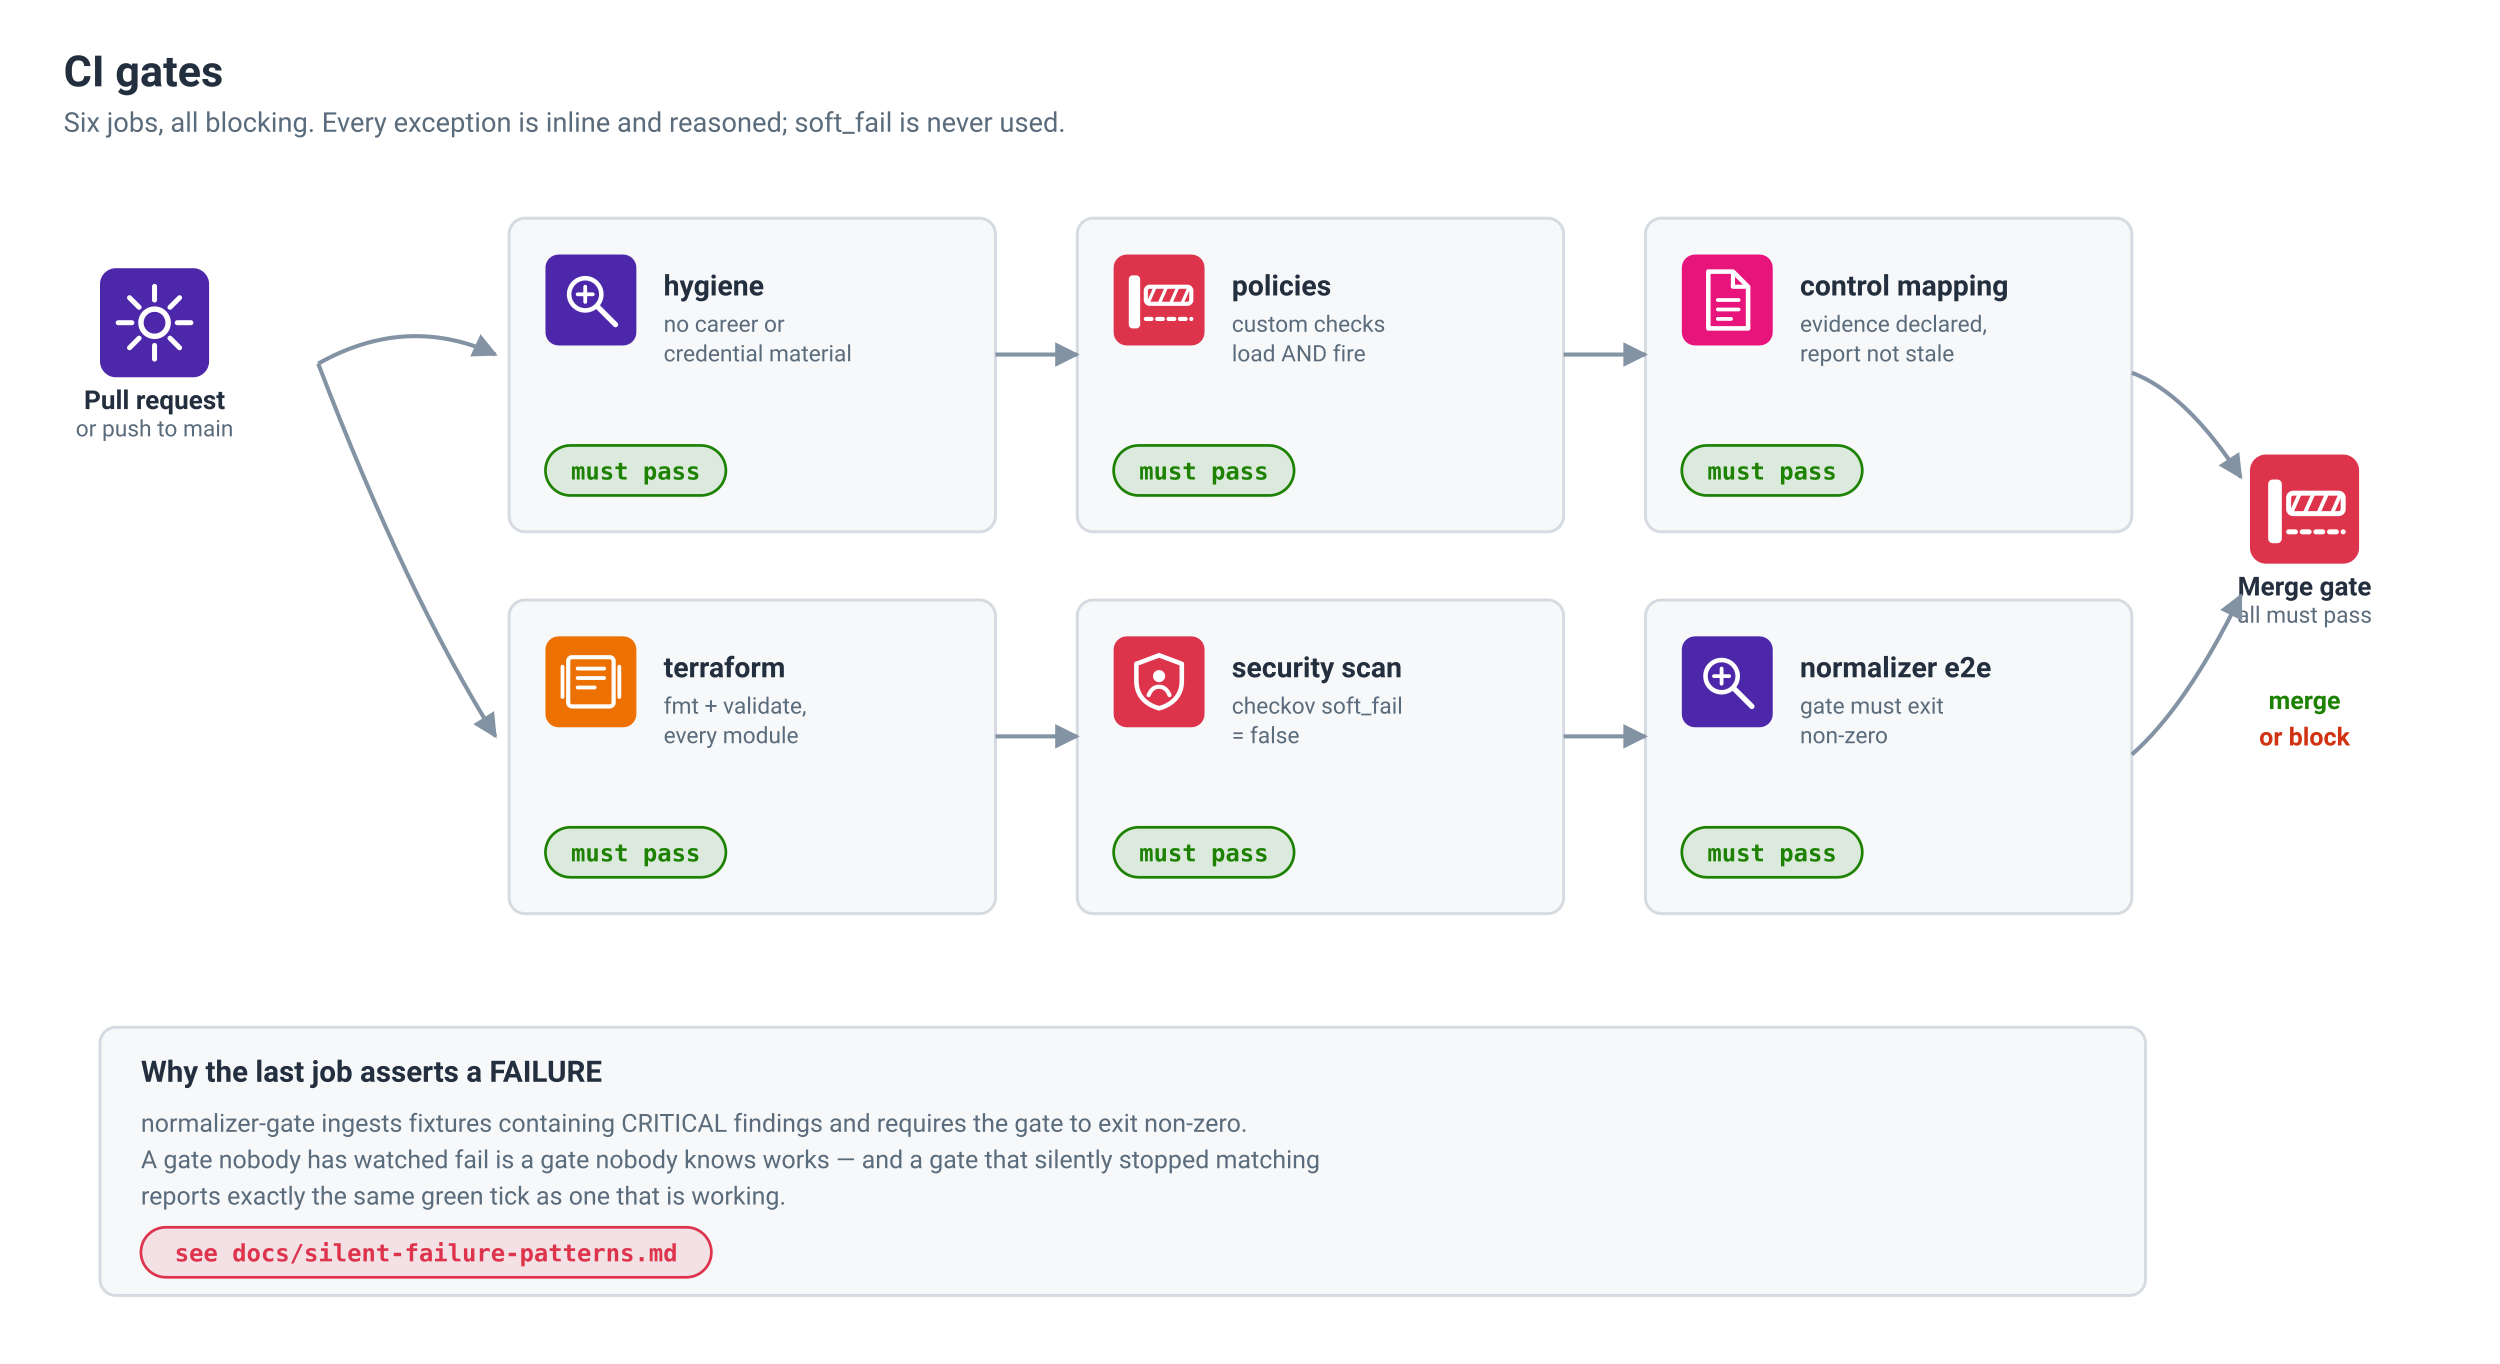
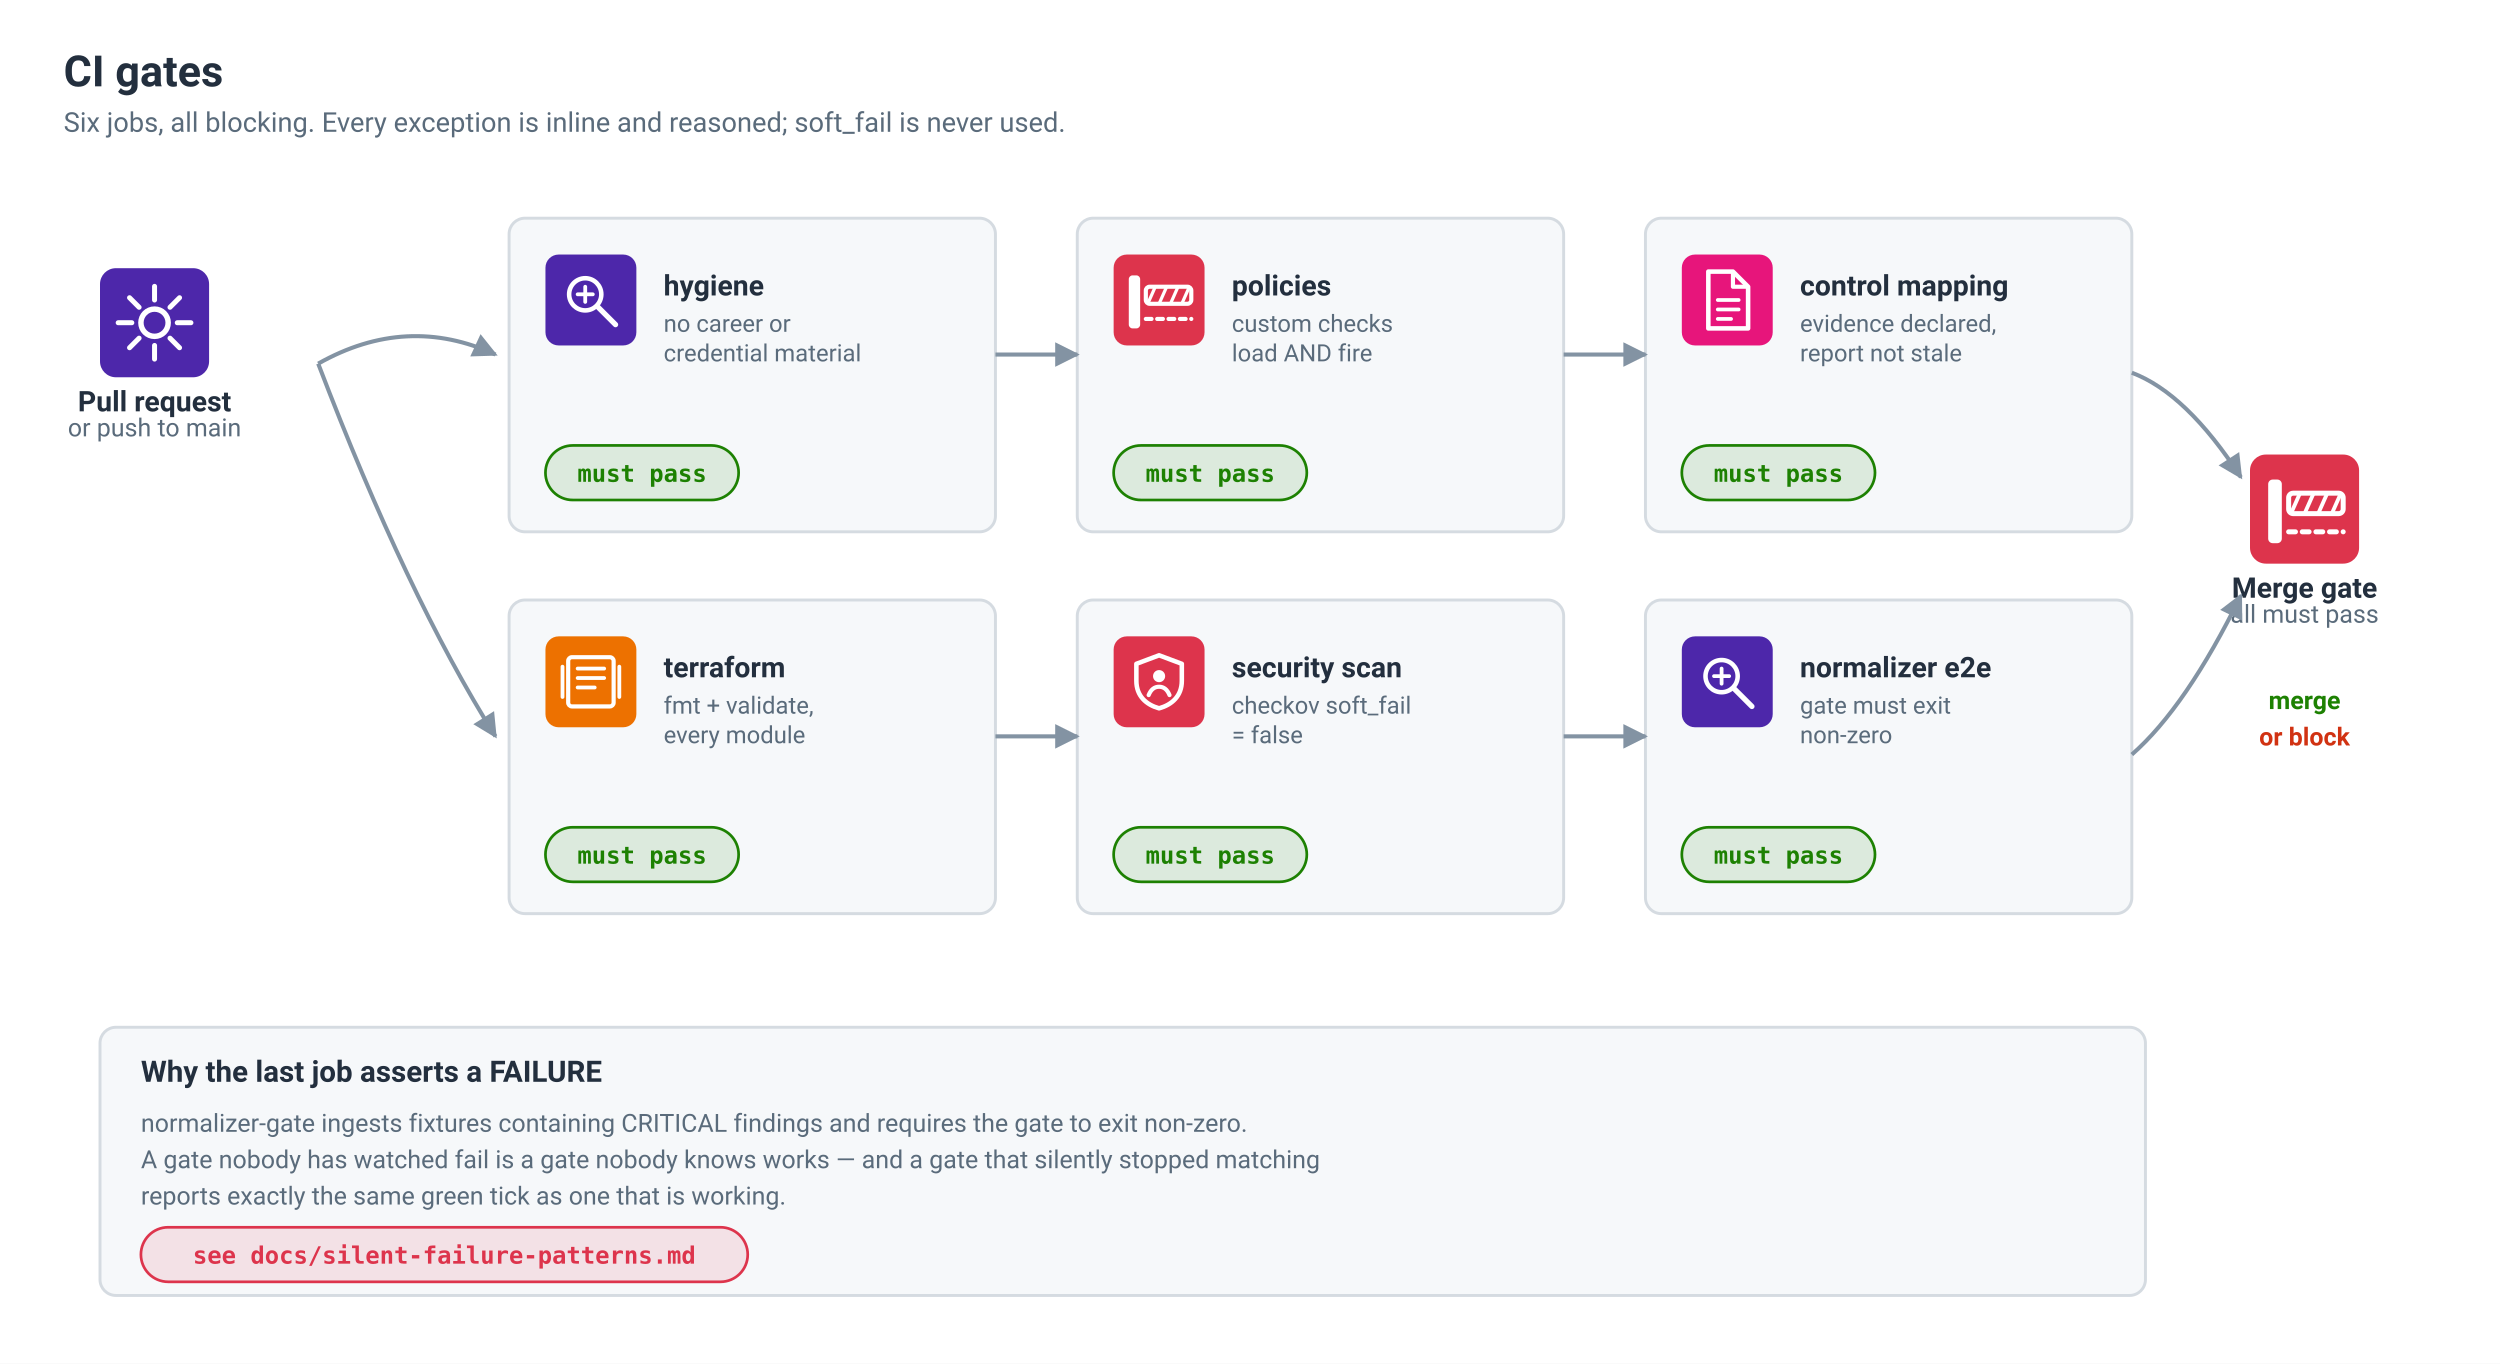
- <svg xmlns="http://www.w3.org/2000/svg" viewBox="0 0 1100 600" width="1100" height="600" role="img" aria-label="CI gates">
+ <svg xmlns="http://www.w3.org/2000/svg" viewBox="0 0 1100 600" preserveAspectRatio="xMidYMid meet" style="width:100%;height:auto;max-width:1760px" role="img" aria-label="CI gates">
  <defs>
    <marker id="arrow" viewBox="0 0 10 10" refX="9" refY="5" markerWidth="6" markerHeight="6" orient="auto-start-reverse">
      <path d="M0,0 L10,5 L0,10 z" fill="#8393A3" />
    </marker>
  </defs>
  <rect width="1100" height="600" fill="#FFFFFF" />
  <text x="28" y="38" text-anchor="start" font-family="-apple-system,BlinkMacSystemFont,'Segoe UI',Roboto,Helvetica,Arial,sans-serif" font-size="19" font-weight="700" fill="#232F3E" opacity="1.0">CI gates</text>
  <text x="28" y="58" text-anchor="start" font-family="-apple-system,BlinkMacSystemFont,'Segoe UI',Roboto,Helvetica,Arial,sans-serif" font-size="12" font-weight="400" fill="#5A6B7B" opacity="1.0">Six jobs, all blocking. Every exception is inline and reasoned; soft_fail is never used.</text>
  <g transform="translate(44,118)">
    <rect width="48" height="48" rx="7.0" fill="#4D27AA" />
    <g transform="scale(1)">
      <circle cx="24" cy="24" r="6" fill="none" stroke="#fff" stroke-width="2.4" />
      <path d="M24 8v6M24 34v6M8 24h6M34 24h6M13 13l4.2 4.2M30.8 30.8 35 35M35 13l-4.2 4.2                  M17.2 30.8 13 35" stroke="#fff" stroke-width="2.2" stroke-linecap="round" />
    </g>
-     <text x="24.0" y="62" text-anchor="middle" font-family="-apple-system,BlinkMacSystemFont,'Segoe UI',Roboto,Helvetica,Arial,sans-serif" font-size="11.5" font-weight="600" fill="#232F3E">Pull request</text>
-     <text x="24.0" y="74" text-anchor="middle" font-family="-apple-system,BlinkMacSystemFont,'Segoe UI',Roboto,Helvetica,Arial,sans-serif" font-size="10" fill="#5A6B7B">or push to main</text>
+     <text x="24.0" y="63" text-anchor="middle" font-family="-apple-system,BlinkMacSystemFont,'Segoe UI',Roboto,Helvetica,Arial,sans-serif" font-size="12.5" font-weight="600" fill="#232F3E">Pull request</text>
+     <text x="24.0" y="74" text-anchor="middle" font-family="-apple-system,BlinkMacSystemFont,'Segoe UI',Roboto,Helvetica,Arial,sans-serif" font-size="11" fill="#5A6B7B">or push to main</text>
  </g>
  <rect x="224" y="96" width="214" height="138" rx="7" fill="#F6F8FA" stroke="#D5DBE1" stroke-width="1.3" />
  <g transform="translate(240,112)">
    <rect width="40" height="40" rx="5.8" fill="#4D27AA" />
    <g transform="scale(0.8333)">
      <circle cx="21" cy="21" r="8.5" fill="none" stroke="#fff" stroke-width="2.4" />
      <path d="M27.5 27.5 37 37" stroke="#fff" stroke-width="2.8" stroke-linecap="round" />
      <path d="M17 21h8M21 17v8" stroke="#fff" stroke-width="2" stroke-linecap="round" />
    </g>
-     <text x="20.0" y="54" text-anchor="middle" font-family="-apple-system,BlinkMacSystemFont,'Segoe UI',Roboto,Helvetica,Arial,sans-serif" font-size="11.5" font-weight="600" fill="#232F3E" />
+     <text x="20.0" y="55" text-anchor="middle" font-family="-apple-system,BlinkMacSystemFont,'Segoe UI',Roboto,Helvetica,Arial,sans-serif" font-size="12.5" font-weight="600" fill="#232F3E" />
  </g>
  <text x="292" y="130" text-anchor="start" font-family="-apple-system,BlinkMacSystemFont,'Segoe UI',Roboto,Helvetica,Arial,sans-serif" font-size="12.5" font-weight="700" fill="#232F3E" opacity="1.0">hygiene</text>
-   <text x="292" y="146" text-anchor="start" font-family="-apple-system,BlinkMacSystemFont,'Segoe UI',Roboto,Helvetica,Arial,sans-serif" font-size="10" font-weight="400" fill="#5A6B7B" opacity="1.0">no career or</text>
-   <text x="292" y="159" text-anchor="start" font-family="-apple-system,BlinkMacSystemFont,'Segoe UI',Roboto,Helvetica,Arial,sans-serif" font-size="10" font-weight="400" fill="#5A6B7B" opacity="1.0">credential material</text>
+   <text x="292" y="146" text-anchor="start" font-family="-apple-system,BlinkMacSystemFont,'Segoe UI',Roboto,Helvetica,Arial,sans-serif" font-size="10.5" font-weight="400" fill="#5A6B7B" opacity="1.0">no career or</text>
+   <text x="292" y="159" text-anchor="start" font-family="-apple-system,BlinkMacSystemFont,'Segoe UI',Roboto,Helvetica,Arial,sans-serif" font-size="10.5" font-weight="400" fill="#5A6B7B" opacity="1.0">credential material</text>
  <g>
-     <rect x="240" y="196" width="79.4" height="22" rx="11.0" fill="#1D8102" opacity="0.12" />
-     <rect x="240" y="196" width="79.4" height="22" rx="11.0" fill="none" stroke="#1D8102" stroke-width="1.2" />
-     <text x="279.7" y="211.0" text-anchor="middle" font-family="ui-monospace,SFMono-Regular,Menlo,Consolas,monospace" font-size="10.5" font-weight="600" fill="#1D8102">must pass</text>
+     <rect x="240" y="196" width="85.0" height="24" rx="12.0" fill="#1D8102" opacity="0.12" />
+     <rect x="240" y="196" width="85.0" height="24" rx="12.0" fill="none" stroke="#1D8102" stroke-width="1.2" />
+     <text x="282.5" y="212.0" text-anchor="middle" font-family="ui-monospace,SFMono-Regular,Menlo,Consolas,monospace" font-size="10.5" font-weight="600" fill="#1D8102">must pass</text>
  </g>
  <path d="M140,160 Q179.0,138.0 218,156" fill="none" stroke="#8393A3" stroke-width="1.8" marker-end="url(#arrow)" />
  <rect x="474" y="96" width="214" height="138" rx="7" fill="#F6F8FA" stroke="#D5DBE1" stroke-width="1.3" />
  <g transform="translate(490,112)">
    <rect width="40" height="40" rx="5.8" fill="#DD344C" />
    <g transform="scale(0.8333)">
      <rect x="8" y="11" width="6" height="28" rx="2" fill="#fff" />
      <rect x="17" y="17" width="24" height="9" rx="2" fill="none" stroke="#fff" stroke-width="2.2" />
      <path d="M22 17l-4 9M28 17l-4 9M34 17l-4 9M40 17l-4 9" stroke="#fff" stroke-width="1.7" />
      <path d="M17 34h24" stroke="#fff" stroke-width="2.2" stroke-linecap="round" stroke-dasharray="3 3" />
    </g>
-     <text x="20.0" y="54" text-anchor="middle" font-family="-apple-system,BlinkMacSystemFont,'Segoe UI',Roboto,Helvetica,Arial,sans-serif" font-size="11.5" font-weight="600" fill="#232F3E" />
+     <text x="20.0" y="55" text-anchor="middle" font-family="-apple-system,BlinkMacSystemFont,'Segoe UI',Roboto,Helvetica,Arial,sans-serif" font-size="12.5" font-weight="600" fill="#232F3E" />
  </g>
  <text x="542" y="130" text-anchor="start" font-family="-apple-system,BlinkMacSystemFont,'Segoe UI',Roboto,Helvetica,Arial,sans-serif" font-size="12.5" font-weight="700" fill="#232F3E" opacity="1.0">policies</text>
-   <text x="542" y="146" text-anchor="start" font-family="-apple-system,BlinkMacSystemFont,'Segoe UI',Roboto,Helvetica,Arial,sans-serif" font-size="10" font-weight="400" fill="#5A6B7B" opacity="1.0">custom checks</text>
-   <text x="542" y="159" text-anchor="start" font-family="-apple-system,BlinkMacSystemFont,'Segoe UI',Roboto,Helvetica,Arial,sans-serif" font-size="10" font-weight="400" fill="#5A6B7B" opacity="1.0">load AND fire</text>
+   <text x="542" y="146" text-anchor="start" font-family="-apple-system,BlinkMacSystemFont,'Segoe UI',Roboto,Helvetica,Arial,sans-serif" font-size="10.5" font-weight="400" fill="#5A6B7B" opacity="1.0">custom checks</text>
+   <text x="542" y="159" text-anchor="start" font-family="-apple-system,BlinkMacSystemFont,'Segoe UI',Roboto,Helvetica,Arial,sans-serif" font-size="10.5" font-weight="400" fill="#5A6B7B" opacity="1.0">load AND fire</text>
  <g>
-     <rect x="490" y="196" width="79.4" height="22" rx="11.0" fill="#1D8102" opacity="0.12" />
-     <rect x="490" y="196" width="79.4" height="22" rx="11.0" fill="none" stroke="#1D8102" stroke-width="1.2" />
-     <text x="529.7" y="211.0" text-anchor="middle" font-family="ui-monospace,SFMono-Regular,Menlo,Consolas,monospace" font-size="10.5" font-weight="600" fill="#1D8102">must pass</text>
+     <rect x="490" y="196" width="85.0" height="24" rx="12.0" fill="#1D8102" opacity="0.12" />
+     <rect x="490" y="196" width="85.0" height="24" rx="12.0" fill="none" stroke="#1D8102" stroke-width="1.2" />
+     <text x="532.5" y="212.0" text-anchor="middle" font-family="ui-monospace,SFMono-Regular,Menlo,Consolas,monospace" font-size="10.5" font-weight="600" fill="#1D8102">must pass</text>
  </g>
  <rect x="724" y="96" width="214" height="138" rx="7" fill="#F6F8FA" stroke="#D5DBE1" stroke-width="1.3" />
  <g transform="translate(740,112)">
    <rect width="40" height="40" rx="5.8" fill="#E7157B" />
    <g transform="scale(0.8333)">
      <path d="M14 9h13l8 8v22H14z" fill="none" stroke="#fff" stroke-width="2.4" stroke-linejoin="round" />
      <path d="M27 9v8h8" fill="none" stroke="#fff" stroke-width="2.2" stroke-linejoin="round" />
      <path d="M19 24h11M19 29h11M19 34h7" stroke="#fff" stroke-width="2" stroke-linecap="round" />
    </g>
-     <text x="20.0" y="54" text-anchor="middle" font-family="-apple-system,BlinkMacSystemFont,'Segoe UI',Roboto,Helvetica,Arial,sans-serif" font-size="11.5" font-weight="600" fill="#232F3E" />
+     <text x="20.0" y="55" text-anchor="middle" font-family="-apple-system,BlinkMacSystemFont,'Segoe UI',Roboto,Helvetica,Arial,sans-serif" font-size="12.5" font-weight="600" fill="#232F3E" />
  </g>
  <text x="792" y="130" text-anchor="start" font-family="-apple-system,BlinkMacSystemFont,'Segoe UI',Roboto,Helvetica,Arial,sans-serif" font-size="12.5" font-weight="700" fill="#232F3E" opacity="1.0">control mapping</text>
-   <text x="792" y="146" text-anchor="start" font-family="-apple-system,BlinkMacSystemFont,'Segoe UI',Roboto,Helvetica,Arial,sans-serif" font-size="10" font-weight="400" fill="#5A6B7B" opacity="1.0">evidence declared,</text>
-   <text x="792" y="159" text-anchor="start" font-family="-apple-system,BlinkMacSystemFont,'Segoe UI',Roboto,Helvetica,Arial,sans-serif" font-size="10" font-weight="400" fill="#5A6B7B" opacity="1.0">report not stale</text>
+   <text x="792" y="146" text-anchor="start" font-family="-apple-system,BlinkMacSystemFont,'Segoe UI',Roboto,Helvetica,Arial,sans-serif" font-size="10.5" font-weight="400" fill="#5A6B7B" opacity="1.0">evidence declared,</text>
+   <text x="792" y="159" text-anchor="start" font-family="-apple-system,BlinkMacSystemFont,'Segoe UI',Roboto,Helvetica,Arial,sans-serif" font-size="10.5" font-weight="400" fill="#5A6B7B" opacity="1.0">report not stale</text>
  <g>
-     <rect x="740" y="196" width="79.4" height="22" rx="11.0" fill="#1D8102" opacity="0.12" />
-     <rect x="740" y="196" width="79.4" height="22" rx="11.0" fill="none" stroke="#1D8102" stroke-width="1.2" />
-     <text x="779.7" y="211.0" text-anchor="middle" font-family="ui-monospace,SFMono-Regular,Menlo,Consolas,monospace" font-size="10.5" font-weight="600" fill="#1D8102">must pass</text>
+     <rect x="740" y="196" width="85.0" height="24" rx="12.0" fill="#1D8102" opacity="0.12" />
+     <rect x="740" y="196" width="85.0" height="24" rx="12.0" fill="none" stroke="#1D8102" stroke-width="1.2" />
+     <text x="782.5" y="212.0" text-anchor="middle" font-family="ui-monospace,SFMono-Regular,Menlo,Consolas,monospace" font-size="10.5" font-weight="600" fill="#1D8102">must pass</text>
  </g>
  <rect x="224" y="264" width="214" height="138" rx="7" fill="#F6F8FA" stroke="#D5DBE1" stroke-width="1.3" />
  <g transform="translate(240,280)">
    <rect width="40" height="40" rx="5.8" fill="#ED7100" />
    <g transform="scale(0.8333)">
      <rect x="12" y="11" width="24" height="26" rx="2" fill="none" stroke="#fff" stroke-width="2.2" />
      <path d="M17 17h14M17 22h14M17 27h9" stroke="#fff" stroke-width="2" stroke-linecap="round" />
      <path d="M9 16v16M39 16v16" stroke="#fff" stroke-width="2" stroke-linecap="round" />
    </g>
-     <text x="20.0" y="54" text-anchor="middle" font-family="-apple-system,BlinkMacSystemFont,'Segoe UI',Roboto,Helvetica,Arial,sans-serif" font-size="11.5" font-weight="600" fill="#232F3E" />
+     <text x="20.0" y="55" text-anchor="middle" font-family="-apple-system,BlinkMacSystemFont,'Segoe UI',Roboto,Helvetica,Arial,sans-serif" font-size="12.5" font-weight="600" fill="#232F3E" />
  </g>
  <text x="292" y="298" text-anchor="start" font-family="-apple-system,BlinkMacSystemFont,'Segoe UI',Roboto,Helvetica,Arial,sans-serif" font-size="12.5" font-weight="700" fill="#232F3E" opacity="1.0">terraform</text>
-   <text x="292" y="314" text-anchor="start" font-family="-apple-system,BlinkMacSystemFont,'Segoe UI',Roboto,Helvetica,Arial,sans-serif" font-size="10" font-weight="400" fill="#5A6B7B" opacity="1.0">fmt + validate,</text>
-   <text x="292" y="327" text-anchor="start" font-family="-apple-system,BlinkMacSystemFont,'Segoe UI',Roboto,Helvetica,Arial,sans-serif" font-size="10" font-weight="400" fill="#5A6B7B" opacity="1.0">every module</text>
+   <text x="292" y="314" text-anchor="start" font-family="-apple-system,BlinkMacSystemFont,'Segoe UI',Roboto,Helvetica,Arial,sans-serif" font-size="10.5" font-weight="400" fill="#5A6B7B" opacity="1.0">fmt + validate,</text>
+   <text x="292" y="327" text-anchor="start" font-family="-apple-system,BlinkMacSystemFont,'Segoe UI',Roboto,Helvetica,Arial,sans-serif" font-size="10.5" font-weight="400" fill="#5A6B7B" opacity="1.0">every module</text>
  <g>
-     <rect x="240" y="364" width="79.4" height="22" rx="11.0" fill="#1D8102" opacity="0.12" />
-     <rect x="240" y="364" width="79.4" height="22" rx="11.0" fill="none" stroke="#1D8102" stroke-width="1.2" />
-     <text x="279.7" y="379.0" text-anchor="middle" font-family="ui-monospace,SFMono-Regular,Menlo,Consolas,monospace" font-size="10.5" font-weight="600" fill="#1D8102">must pass</text>
+     <rect x="240" y="364" width="85.0" height="24" rx="12.0" fill="#1D8102" opacity="0.12" />
+     <rect x="240" y="364" width="85.0" height="24" rx="12.0" fill="none" stroke="#1D8102" stroke-width="1.2" />
+     <text x="282.5" y="380.0" text-anchor="middle" font-family="ui-monospace,SFMono-Regular,Menlo,Consolas,monospace" font-size="10.5" font-weight="600" fill="#1D8102">must pass</text>
  </g>
  <path d="M140,160 Q179.0,262.0 218,324" fill="none" stroke="#8393A3" stroke-width="1.8" marker-end="url(#arrow)" />
  <rect x="474" y="264" width="214" height="138" rx="7" fill="#F6F8FA" stroke="#D5DBE1" stroke-width="1.3" />
  <g transform="translate(490,280)">
    <rect width="40" height="40" rx="5.8" fill="#DD344C" />
    <g transform="scale(0.8333)">
      <path d="M24 10l12 4.5v9c0 8-5.2 12.6-12 14.5-6.8-1.9-12-6.5-12-14.5v-9z" fill="none" stroke="#fff" stroke-width="2.4" stroke-linejoin="round" />
      <circle cx="24" cy="21" r="3.2" fill="#fff" />
      <path d="M18.5 31c1.2-3 3.1-4.4 5.5-4.4s4.3 1.4 5.5 4.4" fill="none" stroke="#fff" stroke-width="2.2" stroke-linecap="round" />
    </g>
-     <text x="20.0" y="54" text-anchor="middle" font-family="-apple-system,BlinkMacSystemFont,'Segoe UI',Roboto,Helvetica,Arial,sans-serif" font-size="11.5" font-weight="600" fill="#232F3E" />
+     <text x="20.0" y="55" text-anchor="middle" font-family="-apple-system,BlinkMacSystemFont,'Segoe UI',Roboto,Helvetica,Arial,sans-serif" font-size="12.5" font-weight="600" fill="#232F3E" />
  </g>
  <text x="542" y="298" text-anchor="start" font-family="-apple-system,BlinkMacSystemFont,'Segoe UI',Roboto,Helvetica,Arial,sans-serif" font-size="12.5" font-weight="700" fill="#232F3E" opacity="1.0">security scan</text>
-   <text x="542" y="314" text-anchor="start" font-family="-apple-system,BlinkMacSystemFont,'Segoe UI',Roboto,Helvetica,Arial,sans-serif" font-size="10" font-weight="400" fill="#5A6B7B" opacity="1.0">checkov soft_fail</text>
-   <text x="542" y="327" text-anchor="start" font-family="-apple-system,BlinkMacSystemFont,'Segoe UI',Roboto,Helvetica,Arial,sans-serif" font-size="10" font-weight="400" fill="#5A6B7B" opacity="1.0">= false</text>
+   <text x="542" y="314" text-anchor="start" font-family="-apple-system,BlinkMacSystemFont,'Segoe UI',Roboto,Helvetica,Arial,sans-serif" font-size="10.5" font-weight="400" fill="#5A6B7B" opacity="1.0">checkov soft_fail</text>
+   <text x="542" y="327" text-anchor="start" font-family="-apple-system,BlinkMacSystemFont,'Segoe UI',Roboto,Helvetica,Arial,sans-serif" font-size="10.5" font-weight="400" fill="#5A6B7B" opacity="1.0">= false</text>
  <g>
-     <rect x="490" y="364" width="79.4" height="22" rx="11.0" fill="#1D8102" opacity="0.12" />
-     <rect x="490" y="364" width="79.4" height="22" rx="11.0" fill="none" stroke="#1D8102" stroke-width="1.2" />
-     <text x="529.7" y="379.0" text-anchor="middle" font-family="ui-monospace,SFMono-Regular,Menlo,Consolas,monospace" font-size="10.5" font-weight="600" fill="#1D8102">must pass</text>
+     <rect x="490" y="364" width="85.0" height="24" rx="12.0" fill="#1D8102" opacity="0.12" />
+     <rect x="490" y="364" width="85.0" height="24" rx="12.0" fill="none" stroke="#1D8102" stroke-width="1.2" />
+     <text x="532.5" y="380.0" text-anchor="middle" font-family="ui-monospace,SFMono-Regular,Menlo,Consolas,monospace" font-size="10.5" font-weight="600" fill="#1D8102">must pass</text>
  </g>
  <rect x="724" y="264" width="214" height="138" rx="7" fill="#F6F8FA" stroke="#D5DBE1" stroke-width="1.3" />
  <g transform="translate(740,280)">
    <rect width="40" height="40" rx="5.8" fill="#4D27AA" />
    <g transform="scale(0.8333)">
      <circle cx="21" cy="21" r="8.5" fill="none" stroke="#fff" stroke-width="2.4" />
      <path d="M27.5 27.5 37 37" stroke="#fff" stroke-width="2.8" stroke-linecap="round" />
      <path d="M17 21h8M21 17v8" stroke="#fff" stroke-width="2" stroke-linecap="round" />
    </g>
-     <text x="20.0" y="54" text-anchor="middle" font-family="-apple-system,BlinkMacSystemFont,'Segoe UI',Roboto,Helvetica,Arial,sans-serif" font-size="11.5" font-weight="600" fill="#232F3E" />
+     <text x="20.0" y="55" text-anchor="middle" font-family="-apple-system,BlinkMacSystemFont,'Segoe UI',Roboto,Helvetica,Arial,sans-serif" font-size="12.5" font-weight="600" fill="#232F3E" />
  </g>
  <text x="792" y="298" text-anchor="start" font-family="-apple-system,BlinkMacSystemFont,'Segoe UI',Roboto,Helvetica,Arial,sans-serif" font-size="12.5" font-weight="700" fill="#232F3E" opacity="1.0">normalizer e2e</text>
-   <text x="792" y="314" text-anchor="start" font-family="-apple-system,BlinkMacSystemFont,'Segoe UI',Roboto,Helvetica,Arial,sans-serif" font-size="10" font-weight="400" fill="#5A6B7B" opacity="1.0">gate must exit</text>
-   <text x="792" y="327" text-anchor="start" font-family="-apple-system,BlinkMacSystemFont,'Segoe UI',Roboto,Helvetica,Arial,sans-serif" font-size="10" font-weight="400" fill="#5A6B7B" opacity="1.0">non-zero</text>
+   <text x="792" y="314" text-anchor="start" font-family="-apple-system,BlinkMacSystemFont,'Segoe UI',Roboto,Helvetica,Arial,sans-serif" font-size="10.5" font-weight="400" fill="#5A6B7B" opacity="1.0">gate must exit</text>
+   <text x="792" y="327" text-anchor="start" font-family="-apple-system,BlinkMacSystemFont,'Segoe UI',Roboto,Helvetica,Arial,sans-serif" font-size="10.5" font-weight="400" fill="#5A6B7B" opacity="1.0">non-zero</text>
  <g>
-     <rect x="740" y="364" width="79.4" height="22" rx="11.0" fill="#1D8102" opacity="0.12" />
-     <rect x="740" y="364" width="79.4" height="22" rx="11.0" fill="none" stroke="#1D8102" stroke-width="1.2" />
-     <text x="779.7" y="379.0" text-anchor="middle" font-family="ui-monospace,SFMono-Regular,Menlo,Consolas,monospace" font-size="10.5" font-weight="600" fill="#1D8102">must pass</text>
+     <rect x="740" y="364" width="85.0" height="24" rx="12.0" fill="#1D8102" opacity="0.12" />
+     <rect x="740" y="364" width="85.0" height="24" rx="12.0" fill="none" stroke="#1D8102" stroke-width="1.2" />
+     <text x="782.5" y="380.0" text-anchor="middle" font-family="ui-monospace,SFMono-Regular,Menlo,Consolas,monospace" font-size="10.5" font-weight="600" fill="#1D8102">must pass</text>
  </g>
  <path d="M438,156 L474,156" fill="none" stroke="#8393A3" stroke-width="1.8" marker-end="url(#arrow)" />
  <path d="M688,156 L724,156" fill="none" stroke="#8393A3" stroke-width="1.8" marker-end="url(#arrow)" />
  <path d="M438,324 L474,324" fill="none" stroke="#8393A3" stroke-width="1.8" marker-end="url(#arrow)" />
  <path d="M688,324 L724,324" fill="none" stroke="#8393A3" stroke-width="1.8" marker-end="url(#arrow)" />
  <g transform="translate(990,200)">
    <rect width="48" height="48" rx="7.0" fill="#DD344C" />
    <g transform="scale(1)">
      <rect x="8" y="11" width="6" height="28" rx="2" fill="#fff" />
      <rect x="17" y="17" width="24" height="9" rx="2" fill="none" stroke="#fff" stroke-width="2.2" />
      <path d="M22 17l-4 9M28 17l-4 9M34 17l-4 9M40 17l-4 9" stroke="#fff" stroke-width="1.7" />
      <path d="M17 34h24" stroke="#fff" stroke-width="2.2" stroke-linecap="round" stroke-dasharray="3 3" />
    </g>
-     <text x="24.0" y="62" text-anchor="middle" font-family="-apple-system,BlinkMacSystemFont,'Segoe UI',Roboto,Helvetica,Arial,sans-serif" font-size="11.5" font-weight="600" fill="#232F3E">Merge gate</text>
-     <text x="24.0" y="74" text-anchor="middle" font-family="-apple-system,BlinkMacSystemFont,'Segoe UI',Roboto,Helvetica,Arial,sans-serif" font-size="10" fill="#5A6B7B">all must pass</text>
+     <text x="24.0" y="63" text-anchor="middle" font-family="-apple-system,BlinkMacSystemFont,'Segoe UI',Roboto,Helvetica,Arial,sans-serif" font-size="12.5" font-weight="600" fill="#232F3E">Merge gate</text>
+     <text x="24.0" y="74" text-anchor="middle" font-family="-apple-system,BlinkMacSystemFont,'Segoe UI',Roboto,Helvetica,Arial,sans-serif" font-size="11" fill="#5A6B7B">all must pass</text>
  </g>
  <path d="M938,164 Q962.0,173.0 986,210" fill="none" stroke="#8393A3" stroke-width="1.8" marker-end="url(#arrow)" />
  <path d="M938,332 Q962.0,311.0 986,262" fill="none" stroke="#8393A3" stroke-width="1.8" marker-end="url(#arrow)" />
  <rect x="44" y="452" width="900" height="118" rx="7" fill="#F6F8FA" stroke="#D5DBE1" stroke-width="1.3" />
  <text x="62" y="476" text-anchor="start" font-family="-apple-system,BlinkMacSystemFont,'Segoe UI',Roboto,Helvetica,Arial,sans-serif" font-size="13" font-weight="700" fill="#232F3E" opacity="1.0">Why the last job asserts a FAILURE</text>
  <text x="62" y="498" text-anchor="start" font-family="-apple-system,BlinkMacSystemFont,'Segoe UI',Roboto,Helvetica,Arial,sans-serif" font-size="11" font-weight="400" fill="#5A6B7B" opacity="1.0">normalizer-gate ingests fixtures containing CRITICAL findings and requires the gate to exit non-zero.</text>
  <text x="62" y="514" text-anchor="start" font-family="-apple-system,BlinkMacSystemFont,'Segoe UI',Roboto,Helvetica,Arial,sans-serif" font-size="11" font-weight="400" fill="#5A6B7B" opacity="1.0">A gate nobody has watched fail is a gate nobody knows works — and a gate that silently stopped matching</text>
  <text x="62" y="530" text-anchor="start" font-family="-apple-system,BlinkMacSystemFont,'Segoe UI',Roboto,Helvetica,Arial,sans-serif" font-size="11" font-weight="400" fill="#5A6B7B" opacity="1.0">reports exactly the same green tick as one that is working.</text>
  <g>
-     <rect x="62" y="540" width="251.0" height="22" rx="11.0" fill="#DD344C" opacity="0.12" />
-     <rect x="62" y="540" width="251.0" height="22" rx="11.0" fill="none" stroke="#DD344C" stroke-width="1.2" />
-     <text x="187.5" y="555.0" text-anchor="middle" font-family="ui-monospace,SFMono-Regular,Menlo,Consolas,monospace" font-size="10.5" font-weight="600" fill="#DD344C">see docs/silent-failure-patterns.md</text>
+     <rect x="62" y="540" width="267.0" height="24" rx="12.0" fill="#DD344C" opacity="0.12" />
+     <rect x="62" y="540" width="267.0" height="24" rx="12.0" fill="none" stroke="#DD344C" stroke-width="1.2" />
+     <text x="195.5" y="556.0" text-anchor="middle" font-family="ui-monospace,SFMono-Regular,Menlo,Consolas,monospace" font-size="10.5" font-weight="600" fill="#DD344C">see docs/silent-failure-patterns.md</text>
  </g>
  <text x="1014" y="312" text-anchor="middle" font-family="-apple-system,BlinkMacSystemFont,'Segoe UI',Roboto,Helvetica,Arial,sans-serif" font-size="11" font-weight="700" fill="#1D8102" opacity="1.0">merge</text>
  <text x="1014" y="328" text-anchor="middle" font-family="-apple-system,BlinkMacSystemFont,'Segoe UI',Roboto,Helvetica,Arial,sans-serif" font-size="11" font-weight="700" fill="#D13212" opacity="1.0">or block</text>
</svg>
